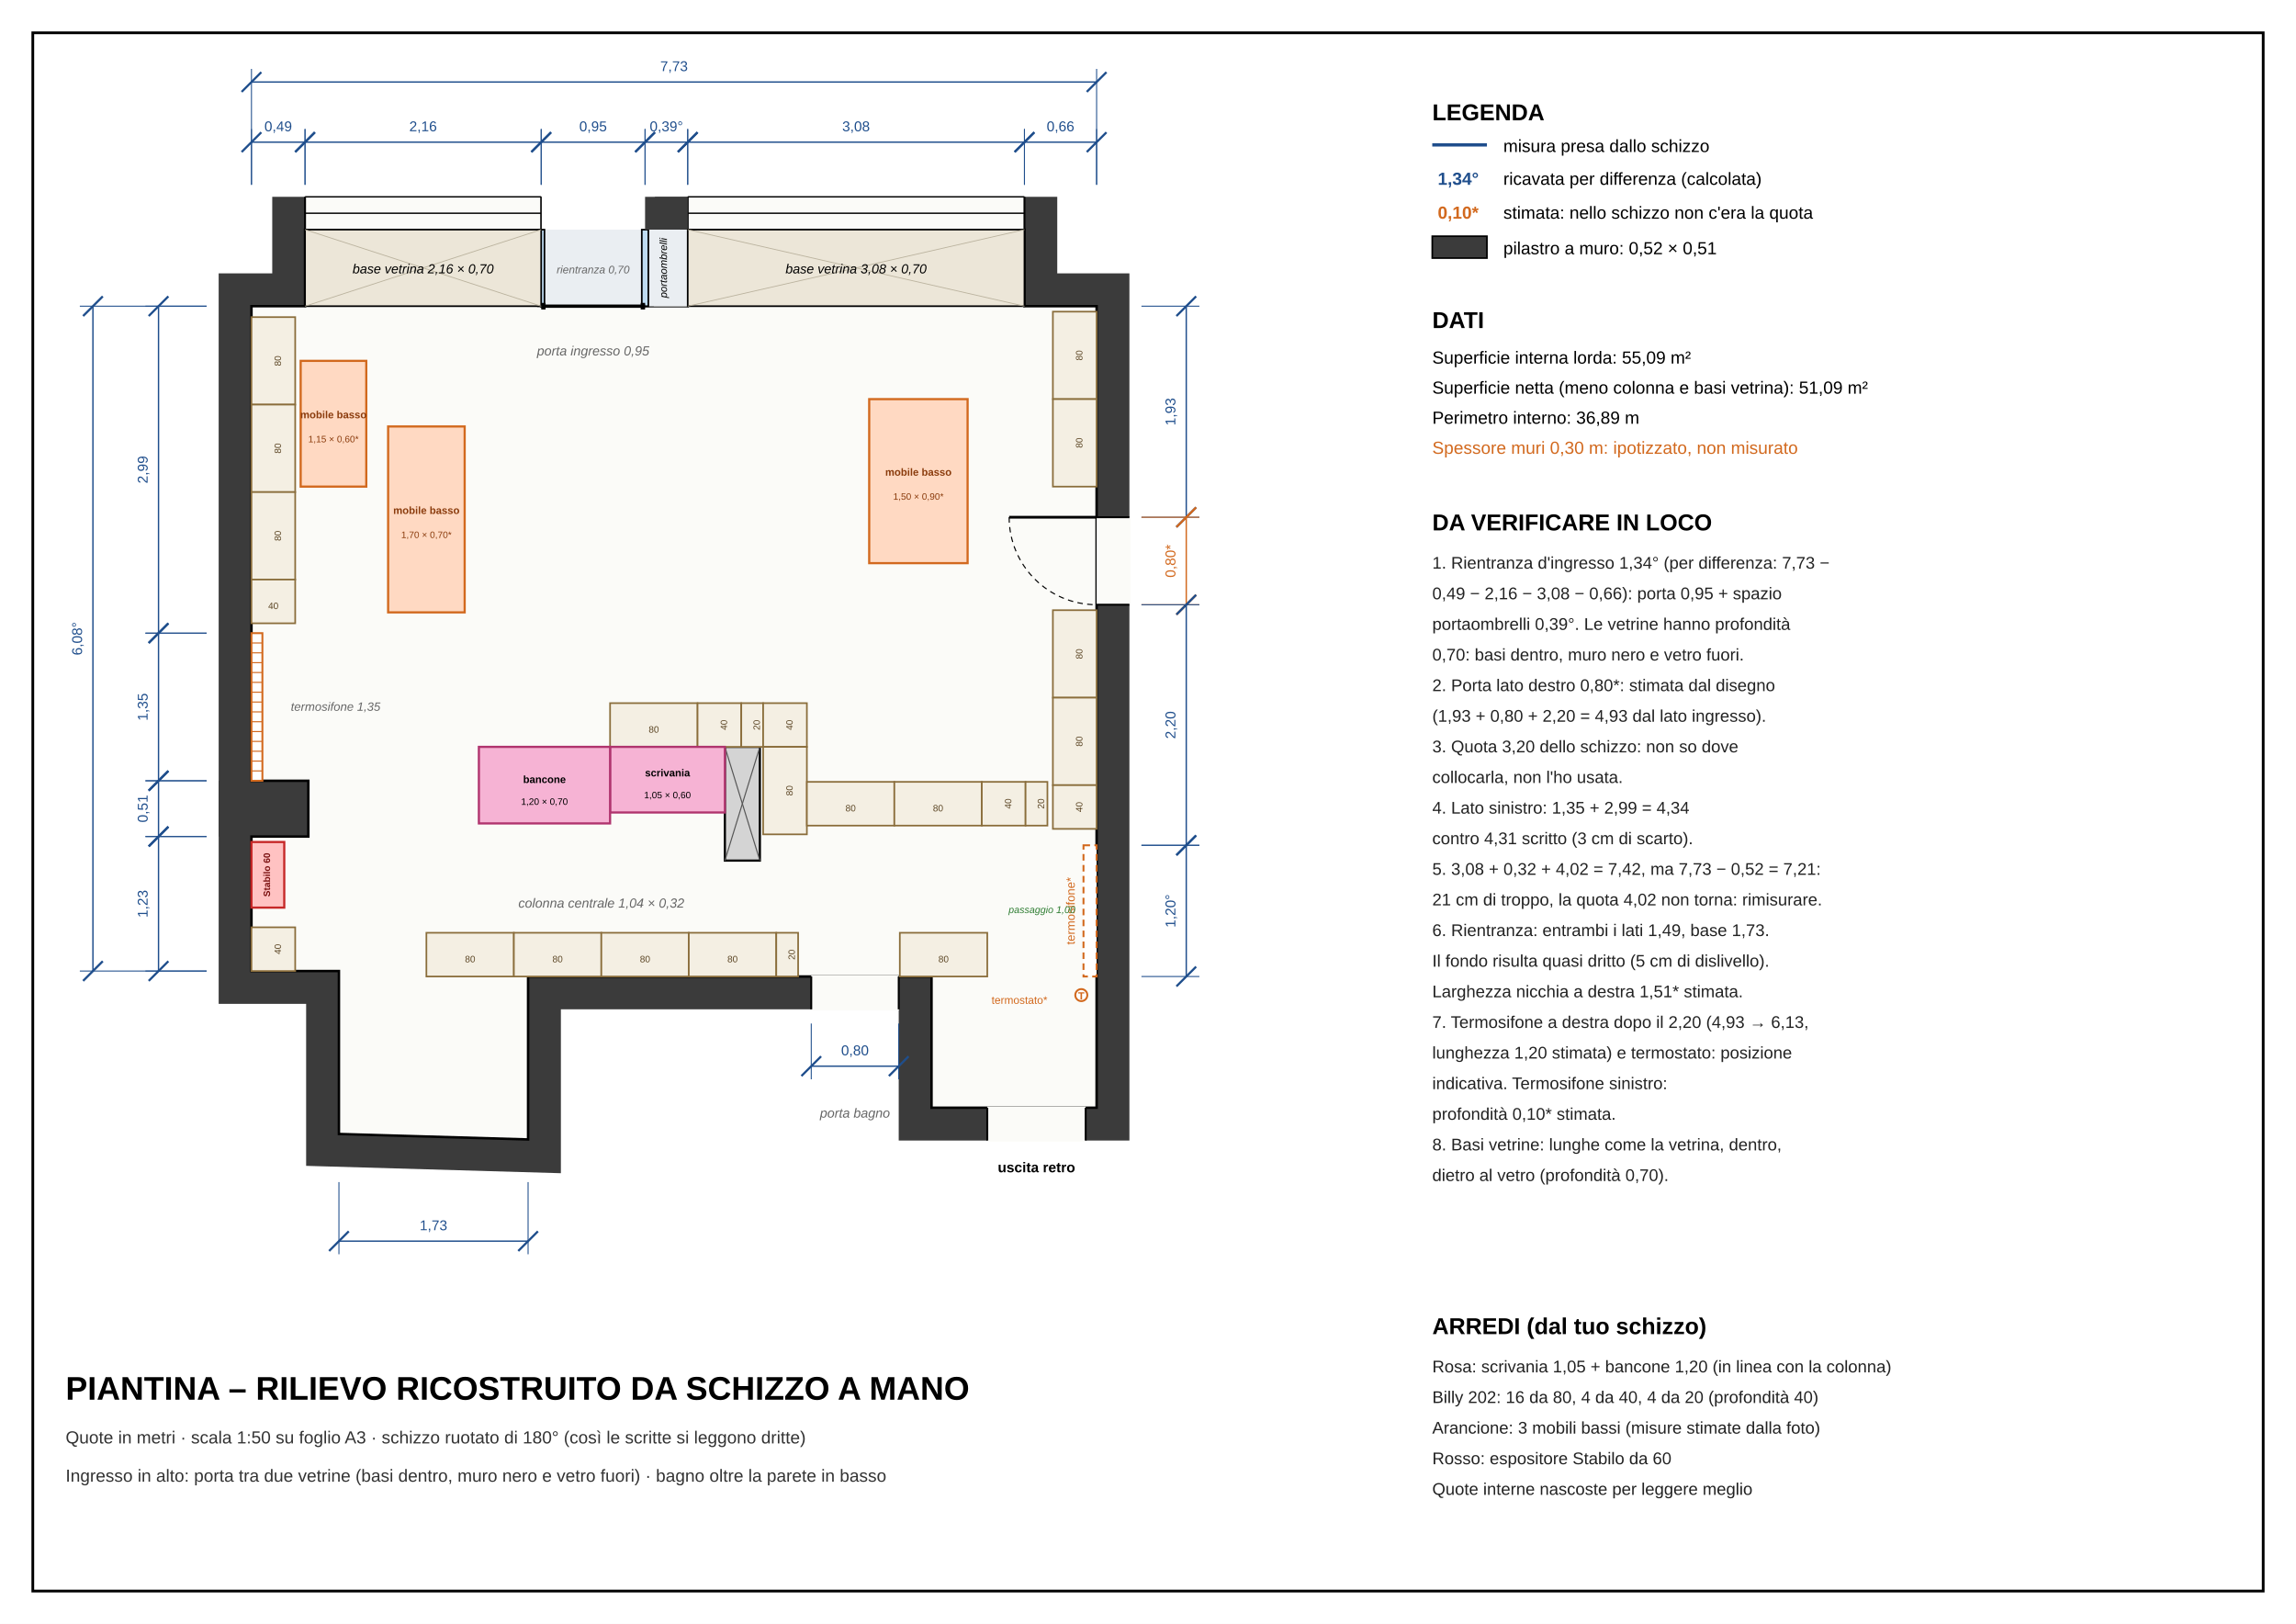
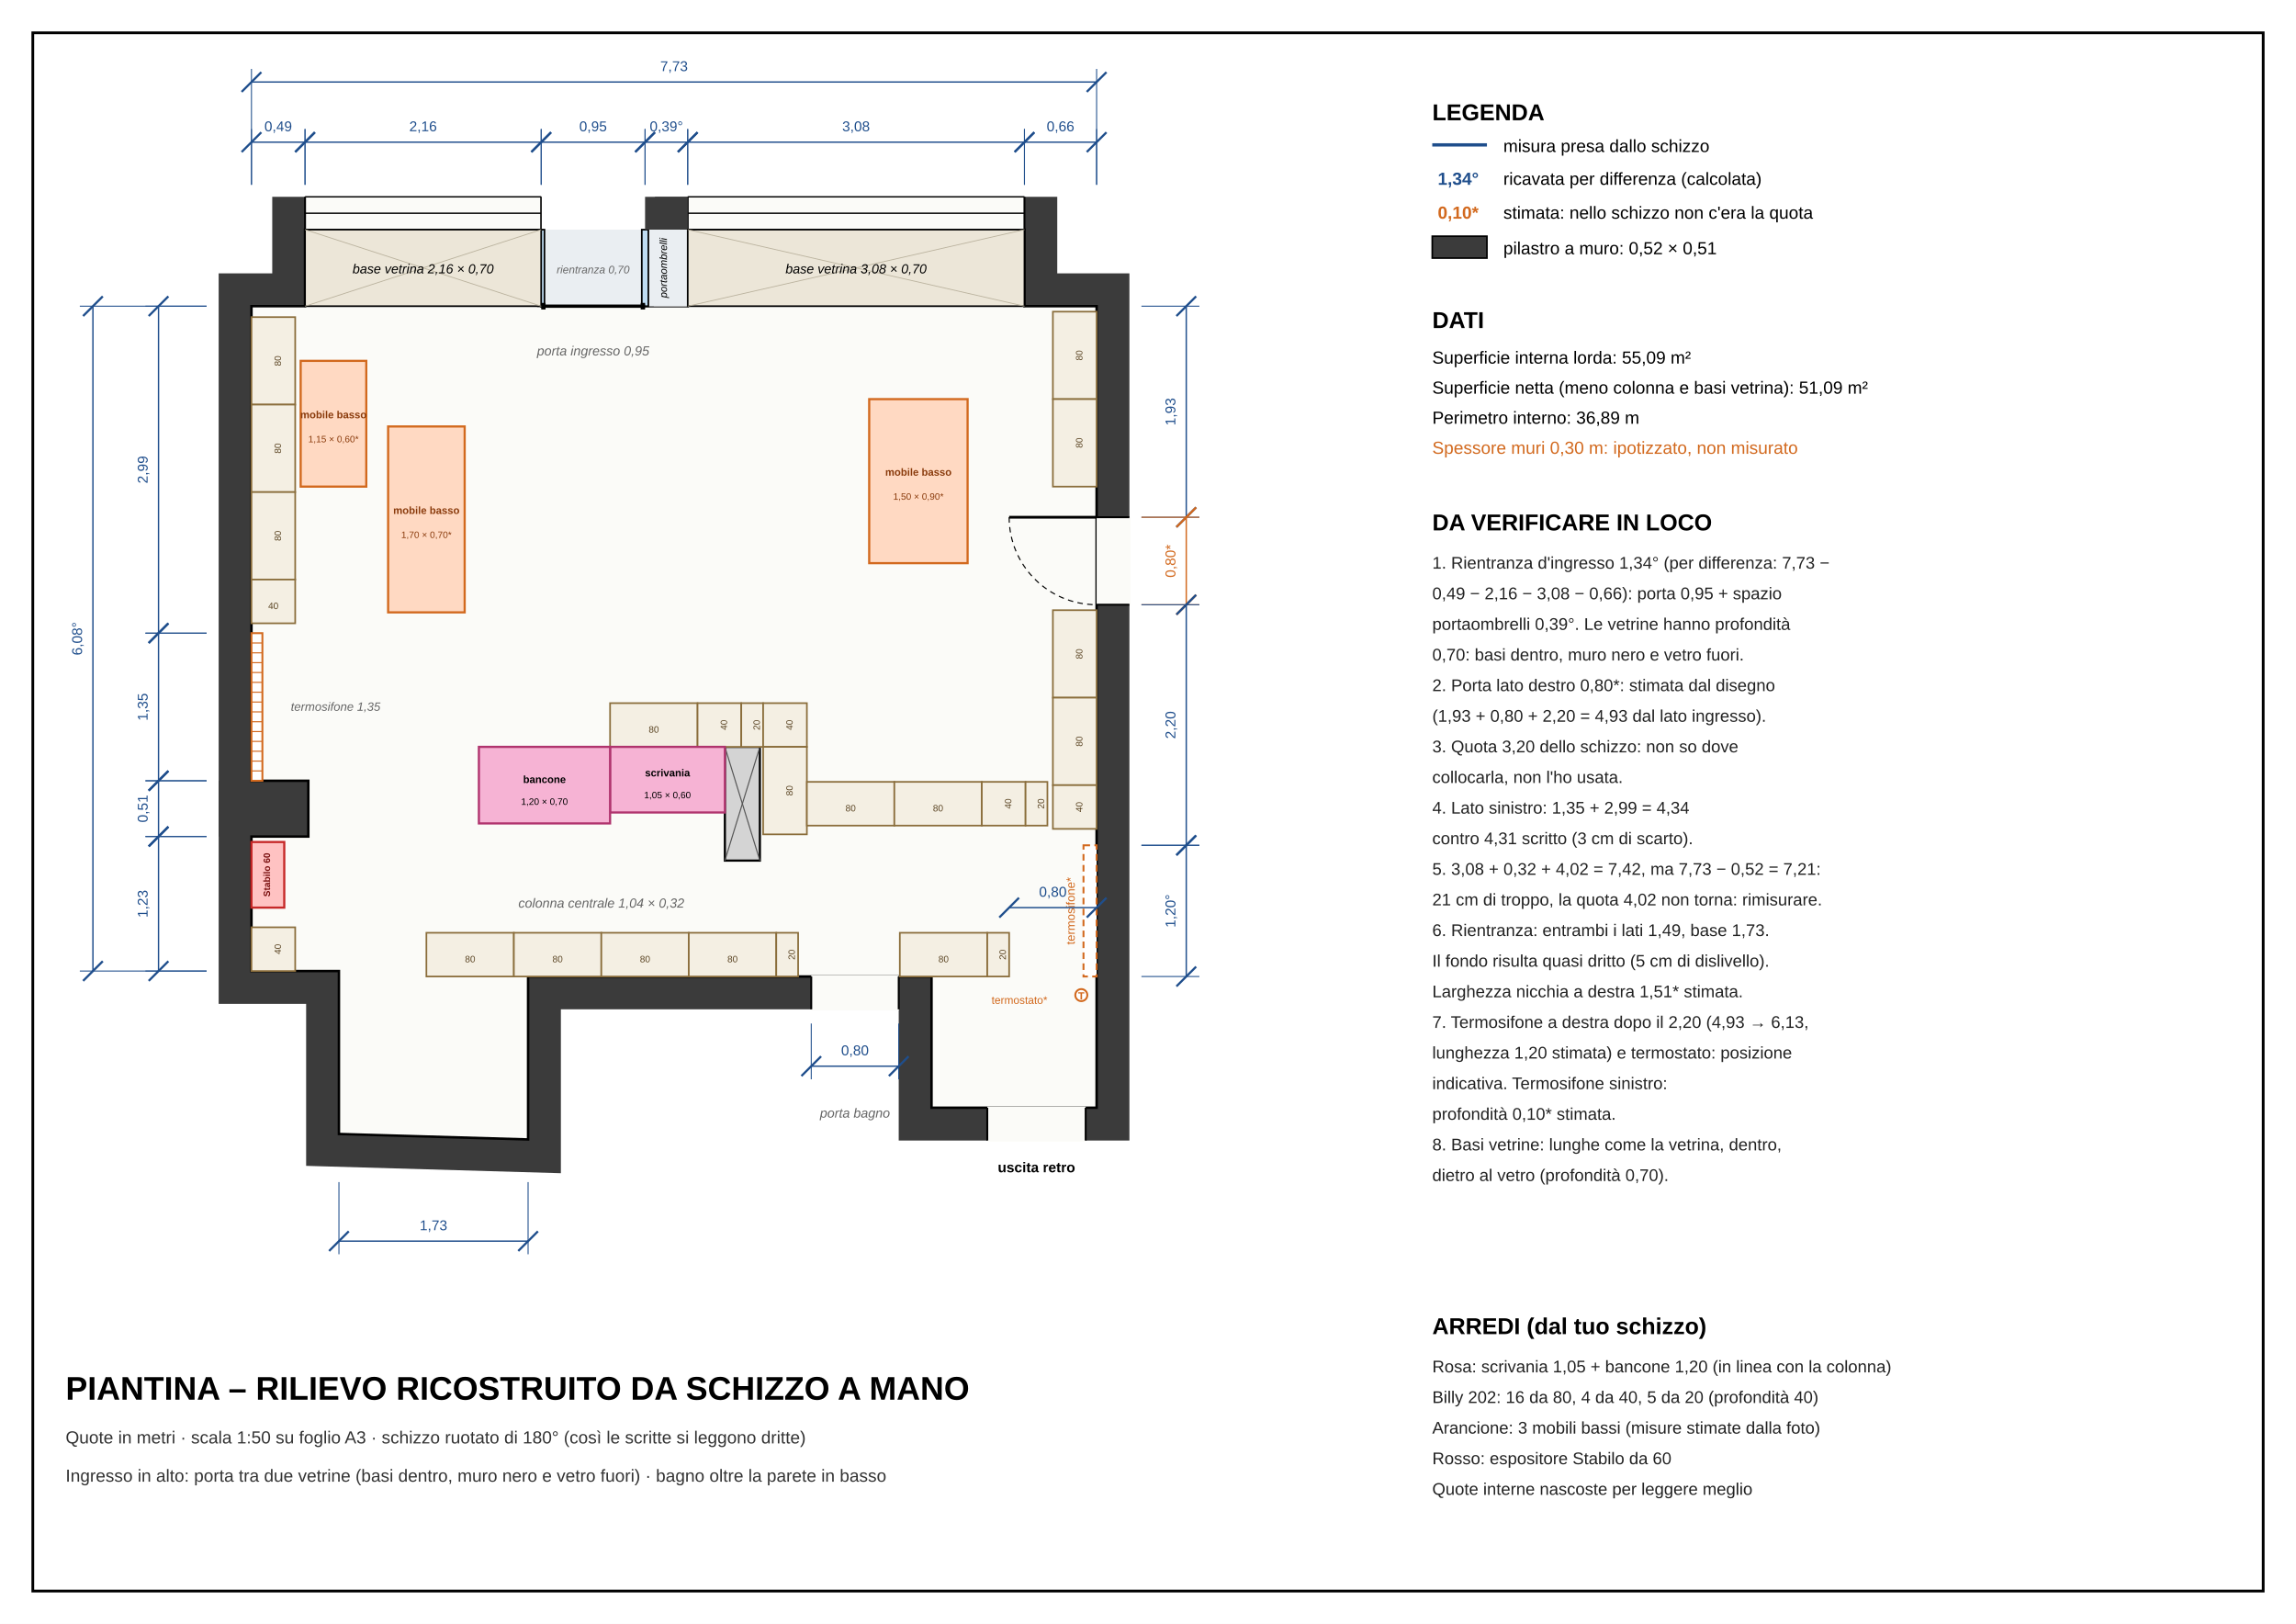
<svg xmlns="http://www.w3.org/2000/svg" width="420mm" height="297mm" viewBox="0 0 420 297" font-family="Arial, Helvetica, sans-serif">
  <defs>
    <pattern id="hatch" width="1.6" height="1.6" patternUnits="userSpaceOnUse" patternTransform="rotate(45)">
      <line x1="0" y1="0" x2="0" y2="1.6" stroke="#777" stroke-width="0.25" />
    </pattern>
  </defs>
  <rect width="420" height="297" fill="#ffffff" />
  <rect x="6" y="6" width="408" height="285" fill="none" stroke="#000" stroke-width="0.5" />
  <polygon points="46.00,56.00 55.80,56.00 55.80,42.00 99.00,42.00 99.00,56.00 125.80,56.00 125.80,42.00 187.40,42.00 187.40,56.00 200.60,56.00 200.60,202.60 170.40,202.60 170.40,178.60 96.60,178.60 96.60,208.40 62.00,207.40 62.00,177.60 46.00,177.60 46.00,153.00 56.40,153.00 56.40,142.80 46.00,142.80" fill="none" stroke="#3b3b3b" stroke-width="12.00" stroke-linejoin="miter" stroke-miterlimit="10" />
  <polygon points="46.00,56.00 55.80,56.00 55.80,42.00 99.00,42.00 99.00,56.00 125.80,56.00 125.80,42.00 187.40,42.00 187.40,56.00 200.60,56.00 200.60,202.60 170.40,202.60 170.40,178.60 96.60,178.60 96.60,208.40 62.00,207.40 62.00,177.60 46.00,177.60 46.00,153.00 56.40,153.00 56.40,142.80 46.00,142.80" fill="#fbfbf8" stroke="none" />
  <rect x="40.00" y="142.80" width="16.40" height="10.20" fill="#3b3b3b" stroke="none" stroke-width="0.25" />
  <polygon points="46.00,56.00 55.80,56.00 55.80,42.00 99.00,42.00 99.00,56.00 125.80,56.00 125.80,42.00 187.40,42.00 187.40,56.00 200.60,56.00 200.60,202.60 170.40,202.60 170.40,178.60 96.60,178.60 96.60,208.40 62.00,207.40 62.00,177.60 46.00,177.60 46.00,153.00 56.40,153.00 56.40,142.80 46.00,142.80" fill="none" stroke="#000" stroke-width="0.45" stroke-linejoin="miter" />
  <rect x="55.80" y="35.80" width="43.20" height="6.40" fill="#fbfbf8" stroke="none" stroke-width="0.25" />
  <line x1="55.80" y1="36.00" x2="55.80" y2="42.00" stroke="#000" stroke-width="0.35" />
  <line x1="99.00" y1="36.00" x2="99.00" y2="42.00" stroke="#000" stroke-width="0.35" />
  <line x1="55.80" y1="36.00" x2="99.00" y2="36.00" stroke="#000" stroke-width="0.25" />
  <line x1="55.80" y1="39.00" x2="99.00" y2="39.00" stroke="#000" stroke-width="0.25" />
  <line x1="55.80" y1="42.00" x2="99.00" y2="42.00" stroke="#000" stroke-width="0.25" />
  <rect x="125.80" y="35.80" width="61.60" height="6.40" fill="#fbfbf8" stroke="none" stroke-width="0.25" />
  <line x1="125.80" y1="36.00" x2="125.80" y2="42.00" stroke="#000" stroke-width="0.35" />
  <line x1="187.40" y1="36.00" x2="187.40" y2="42.00" stroke="#000" stroke-width="0.35" />
  <line x1="125.80" y1="36.00" x2="187.40" y2="36.00" stroke="#000" stroke-width="0.25" />
  <line x1="125.80" y1="39.00" x2="187.40" y2="39.00" stroke="#000" stroke-width="0.25" />
  <line x1="125.80" y1="42.00" x2="187.40" y2="42.00" stroke="#000" stroke-width="0.25" />
  <rect x="99.00" y="42.00" width="6.20" height="14.00" fill="#fbfbf8" stroke="none" stroke-width="0.25" />
  <rect x="99.10" y="35.80" width="6.30" height="6.30" fill="#ffffff" stroke="none" stroke-width="0.25" />
  <rect x="119.60" y="42.00" width="6.20" height="14.00" fill="#fbfbf8" stroke="none" stroke-width="0.25" />
  <rect x="99.00" y="49.80" width="26.80" height="6.20" fill="#fbfbf8" stroke="none" stroke-width="0.25" />
  <line x1="99.00" y1="50.00" x2="99.00" y2="56.00" stroke="#000" stroke-width="0.35" />
  <line x1="125.80" y1="50.00" x2="125.80" y2="56.00" stroke="#000" stroke-width="0.35" />
  <rect x="99.00" y="42.00" width="26.80" height="14.00" fill="#eaeef2" stroke="none" stroke-width="0.25" />
  <rect x="98.40" y="42.00" width="1.20" height="14.00" fill="#bfdcf2" stroke="#000" stroke-width="0.3" />
  <rect x="117.40" y="42.00" width="1.20" height="14.00" fill="#bfdcf2" stroke="#000" stroke-width="0.3" />
  <line x1="99.00" y1="56.00" x2="118.00" y2="56.00" stroke="#000" stroke-width="0.6" />
  <rect x="99.00" y="55.40" width="0.80" height="1.20" fill="#000" stroke="none" stroke-width="0.25" />
  <rect x="117.20" y="55.40" width="0.80" height="1.20" fill="#000" stroke="none" stroke-width="0.25" />
  <rect x="118.00" y="36.00" width="7.80" height="6.00" fill="#3b3b3b" stroke="none" stroke-width="0.25" />
  <rect x="200.60" y="94.60" width="6.20" height="16.00" fill="#fbfbf8" stroke="none" stroke-width="0.25" />
  <line x1="200.60" y1="94.60" x2="206.60" y2="94.60" stroke="#000" stroke-width="0.35" />
  <line x1="200.60" y1="110.60" x2="206.60" y2="110.60" stroke="#000" stroke-width="0.35" />
  <line x1="200.60" y1="94.60" x2="184.60" y2="94.60" stroke="#000" stroke-width="0.5" />
  <path d="M 184.60 94.60 A 16.00 16.00 0 0 0 200.60 110.60" fill="none" stroke="#000" stroke-width="0.2" stroke-dasharray="1 0.8" />
  <rect x="148.40" y="178.40" width="16.00" height="6.40" fill="#fbfbf8" stroke="none" stroke-width="0.25" />
  <line x1="148.40" y1="178.60" x2="148.40" y2="184.60" stroke="#000" stroke-width="0.35" />
  <line x1="164.40" y1="178.60" x2="164.40" y2="184.60" stroke="#000" stroke-width="0.35" />
  <rect x="180.60" y="202.40" width="18.00" height="6.40" fill="#fbfbf8" stroke="none" stroke-width="0.25" />
  <line x1="180.60" y1="202.60" x2="180.60" y2="208.60" stroke="#000" stroke-width="0.35" />
  <line x1="198.60" y1="202.60" x2="198.60" y2="208.60" stroke="#000" stroke-width="0.35" />
  <rect x="180.60" y="202.40" width="18.00" height="6.40" fill="none" stroke="none" stroke-width="0.25" />
  <rect x="55.80" y="42.00" width="43.20" height="14.00" fill="#ece6d8" stroke="#000" stroke-width="0.3" />
  <line x1="55.80" y1="42.00" x2="99.00" y2="56.00" stroke="#bbb39f" stroke-width="0.15" />
  <line x1="55.80" y1="56.00" x2="99.00" y2="42.00" stroke="#bbb39f" stroke-width="0.15" />
  <rect x="125.80" y="42.00" width="61.60" height="14.00" fill="#ece6d8" stroke="#000" stroke-width="0.3" />
  <line x1="125.80" y1="42.00" x2="187.40" y2="56.00" stroke="#bbb39f" stroke-width="0.15" />
  <line x1="125.80" y1="56.00" x2="187.40" y2="42.00" stroke="#bbb39f" stroke-width="0.15" />
  <rect x="132.60" y="136.60" width="6.40" height="20.80" fill="#d4d4d4" stroke="#000" stroke-width="0.4" />
  <line x1="132.60" y1="136.60" x2="139.00" y2="157.40" stroke="#555" stroke-width="0.2" />
  <line x1="139.00" y1="136.60" x2="132.60" y2="157.40" stroke="#555" stroke-width="0.2" />
  <rect x="46.00" y="115.80" width="2.00" height="27.00" fill="#fff" stroke="#d2691e" stroke-width="0.35" />
  <line x1="46.00" y1="117.60" x2="48.00" y2="117.60" stroke="#d2691e" stroke-width="0.2" />
  <line x1="46.00" y1="119.40" x2="48.00" y2="119.40" stroke="#d2691e" stroke-width="0.2" />
  <line x1="46.00" y1="121.20" x2="48.00" y2="121.20" stroke="#d2691e" stroke-width="0.2" />
  <line x1="46.00" y1="123.00" x2="48.00" y2="123.00" stroke="#d2691e" stroke-width="0.2" />
  <line x1="46.00" y1="124.80" x2="48.00" y2="124.80" stroke="#d2691e" stroke-width="0.2" />
  <line x1="46.00" y1="126.60" x2="48.00" y2="126.60" stroke="#d2691e" stroke-width="0.2" />
  <line x1="46.00" y1="128.40" x2="48.00" y2="128.40" stroke="#d2691e" stroke-width="0.2" />
  <line x1="46.00" y1="130.20" x2="48.00" y2="130.20" stroke="#d2691e" stroke-width="0.2" />
  <line x1="46.00" y1="132.00" x2="48.00" y2="132.00" stroke="#d2691e" stroke-width="0.2" />
  <line x1="46.00" y1="133.80" x2="48.00" y2="133.80" stroke="#d2691e" stroke-width="0.2" />
  <line x1="46.00" y1="135.60" x2="48.00" y2="135.60" stroke="#d2691e" stroke-width="0.2" />
  <line x1="46.00" y1="137.40" x2="48.00" y2="137.40" stroke="#d2691e" stroke-width="0.2" />
  <line x1="46.00" y1="139.20" x2="48.00" y2="139.20" stroke="#d2691e" stroke-width="0.2" />
  <line x1="46.00" y1="141.00" x2="48.00" y2="141.00" stroke="#d2691e" stroke-width="0.2" />
  <rect x="198.20" y="154.60" width="2.40" height="24.00" fill="#fff" stroke="#d2691e" stroke-width="0.35" stroke-dasharray="1.2 0.8" />
  <text x="196.60" y="166.60" font-size="2.2" fill="#d2691e" text-anchor="middle" font-weight="normal" font-style="normal" transform="rotate(-90 196.60 166.60)">termosifone*</text>
  <circle cx="197.80" cy="182.00" r="1.1" fill="#fff" stroke="#d2691e" stroke-width="0.35" />
  <text x="197.80" y="182.80" font-size="1.9" fill="#d2691e" text-anchor="middle" font-weight="bold">T</text>
  <text x="191.60" y="183.60" font-size="2.0" fill="#d2691e" text-anchor="end" font-weight="normal" font-style="normal">termostato*</text>
  <text x="77.40" y="50.00" font-size="2.4" fill="#000" text-anchor="middle" font-weight="normal" font-style="italic">base vetrina 2,16 × 0,70</text>
  <text x="156.60" y="50.00" font-size="2.4" fill="#000" text-anchor="middle" font-weight="normal" font-style="italic">base vetrina 3,08 × 0,70</text>
  <text x="108.50" y="65.00" font-size="2.4" fill="#666666" text-anchor="middle" font-weight="normal" font-style="italic">porta ingresso 0,95</text>
  <text x="108.50" y="50.00" font-size="2.0" fill="#666666" text-anchor="middle" font-weight="normal" font-style="italic">rientranza 0,70</text>
  <text x="122.00" y="49.00" font-size="1.9" fill="#000" text-anchor="middle" font-weight="normal" font-style="italic" transform="rotate(-90 122.00 49.00)">portaombrelli</text>
  <text x="110.00" y="166.00" font-size="2.4" fill="#666666" text-anchor="middle" font-weight="normal" font-style="italic">colonna centrale 1,04 × 0,32</text>
  <text x="53.20" y="130.00" font-size="2.2" fill="#666666" text-anchor="start" font-weight="normal" font-style="italic">termosifone 1,35</text>
  <text x="156.40" y="204.40" font-size="2.4" fill="#666666" text-anchor="middle" font-weight="normal" font-style="italic">porta bagno</text>
  <text x="189.60" y="214.40" font-size="2.6" fill="#000" text-anchor="middle" font-weight="bold" font-style="normal">uscita retro</text>
  <rect x="46.00" y="58.00" width="8.00" height="16.00" fill="#f4efe3" stroke="#8a6d3b" stroke-width="0.3" />
  <text x="51.40" y="66.00" font-size="1.7" fill="#5b4524" text-anchor="middle" font-weight="normal" font-style="normal" transform="rotate(-90 51.40 66.00)">80</text>
  <rect x="46.00" y="74.00" width="8.00" height="16.00" fill="#f4efe3" stroke="#8a6d3b" stroke-width="0.3" />
  <text x="51.40" y="82.00" font-size="1.7" fill="#5b4524" text-anchor="middle" font-weight="normal" font-style="normal" transform="rotate(-90 51.40 82.00)">80</text>
  <rect x="46.00" y="90.00" width="8.00" height="16.00" fill="#f4efe3" stroke="#8a6d3b" stroke-width="0.3" />
  <text x="51.40" y="98.00" font-size="1.7" fill="#5b4524" text-anchor="middle" font-weight="normal" font-style="normal" transform="rotate(-90 51.40 98.00)">80</text>
  <rect x="46.00" y="106.00" width="8.00" height="8.00" fill="#f4efe3" stroke="#8a6d3b" stroke-width="0.3" />
  <text x="50.00" y="111.40" font-size="1.7" fill="#5b4524" text-anchor="middle" font-weight="normal" font-style="normal">40</text>
  <rect x="46.00" y="169.60" width="8.00" height="8.00" fill="#f4efe3" stroke="#8a6d3b" stroke-width="0.3" />
  <text x="51.40" y="173.60" font-size="1.7" fill="#5b4524" text-anchor="middle" font-weight="normal" font-style="normal" transform="rotate(-90 51.40 173.60)">40</text>
  <rect x="78.00" y="170.60" width="16.00" height="8.00" fill="#f4efe3" stroke="#8a6d3b" stroke-width="0.3" />
  <text x="86.00" y="176.00" font-size="1.7" fill="#5b4524" text-anchor="middle" font-weight="normal" font-style="normal">80</text>
  <rect x="94.00" y="170.60" width="16.00" height="8.00" fill="#f4efe3" stroke="#8a6d3b" stroke-width="0.3" />
  <text x="102.00" y="176.00" font-size="1.7" fill="#5b4524" text-anchor="middle" font-weight="normal" font-style="normal">80</text>
  <rect x="110.00" y="170.60" width="16.00" height="8.00" fill="#f4efe3" stroke="#8a6d3b" stroke-width="0.3" />
  <text x="118.00" y="176.00" font-size="1.7" fill="#5b4524" text-anchor="middle" font-weight="normal" font-style="normal">80</text>
  <rect x="126.00" y="170.60" width="16.00" height="8.00" fill="#f4efe3" stroke="#8a6d3b" stroke-width="0.3" />
  <text x="134.00" y="176.00" font-size="1.7" fill="#5b4524" text-anchor="middle" font-weight="normal" font-style="normal">80</text>
  <rect x="142.00" y="170.60" width="4.00" height="8.00" fill="#f4efe3" stroke="#8a6d3b" stroke-width="0.3" />
  <text x="145.40" y="174.60" font-size="1.7" fill="#5b4524" text-anchor="middle" font-weight="normal" font-style="normal" transform="rotate(-90 145.40 174.60)">20</text>
  <rect x="164.60" y="170.60" width="16.00" height="8.00" fill="#f4efe3" stroke="#8a6d3b" stroke-width="0.3" />
  <text x="172.60" y="176.00" font-size="1.7" fill="#5b4524" text-anchor="middle" font-weight="normal" font-style="normal">80</text>
-   <text x="190.60" y="167.00" font-size="1.8" fill="#2e7d32" text-anchor="middle" font-weight="normal" font-style="italic">passaggio 1,00</text>
+   <rect x="180.60" y="170.60" width="4.00" height="8.00" fill="#f4efe3" stroke="#8a6d3b" stroke-width="0.3" />
+   <text x="184.00" y="174.60" font-size="1.7" fill="#5b4524" text-anchor="middle" font-weight="normal" font-style="normal" transform="rotate(-90 184.00 174.60)">20</text>
+   <line x1="184.60" y1="166.00" x2="200.60" y2="166.00" stroke="#1f4e8c" stroke-width="0.25" />
+   <line x1="182.80" y1="167.80" x2="186.40" y2="164.20" stroke="#1f4e8c" stroke-width="0.4" />
+   <line x1="198.80" y1="167.80" x2="202.40" y2="164.20" stroke="#1f4e8c" stroke-width="0.4" />
+   <text x="192.60" y="164.00" font-size="2.6" fill="#1f4e8c" text-anchor="middle" font-weight="normal" font-style="normal">0,80</text>
  <rect x="192.60" y="57.00" width="8.00" height="16.00" fill="#f4efe3" stroke="#8a6d3b" stroke-width="0.3" />
  <text x="198.00" y="65.00" font-size="1.7" fill="#5b4524" text-anchor="middle" font-weight="normal" font-style="normal" transform="rotate(-90 198.00 65.00)">80</text>
  <rect x="192.60" y="73.00" width="8.00" height="16.00" fill="#f4efe3" stroke="#8a6d3b" stroke-width="0.3" />
  <text x="198.00" y="81.00" font-size="1.7" fill="#5b4524" text-anchor="middle" font-weight="normal" font-style="normal" transform="rotate(-90 198.00 81.00)">80</text>
  <rect x="192.60" y="111.60" width="8.00" height="16.00" fill="#f4efe3" stroke="#8a6d3b" stroke-width="0.3" />
  <text x="198.00" y="119.60" font-size="1.7" fill="#5b4524" text-anchor="middle" font-weight="normal" font-style="normal" transform="rotate(-90 198.00 119.60)">80</text>
  <rect x="192.60" y="127.60" width="8.00" height="16.00" fill="#f4efe3" stroke="#8a6d3b" stroke-width="0.3" />
  <text x="198.00" y="135.60" font-size="1.7" fill="#5b4524" text-anchor="middle" font-weight="normal" font-style="normal" transform="rotate(-90 198.00 135.60)">80</text>
  <rect x="192.60" y="143.60" width="8.00" height="8.00" fill="#f4efe3" stroke="#8a6d3b" stroke-width="0.3" />
  <text x="198.00" y="147.60" font-size="1.7" fill="#5b4524" text-anchor="middle" font-weight="normal" font-style="normal" transform="rotate(-90 198.00 147.60)">40</text>
  <rect x="111.60" y="128.60" width="16.00" height="8.00" fill="#f4efe3" stroke="#8a6d3b" stroke-width="0.3" />
  <text x="119.60" y="134.00" font-size="1.7" fill="#5b4524" text-anchor="middle" font-weight="normal" font-style="normal">80</text>
  <rect x="127.60" y="128.60" width="8.00" height="8.00" fill="#f4efe3" stroke="#8a6d3b" stroke-width="0.3" />
  <text x="133.00" y="132.60" font-size="1.7" fill="#5b4524" text-anchor="middle" font-weight="normal" font-style="normal" transform="rotate(-90 133.00 132.60)">40</text>
  <rect x="135.60" y="128.60" width="4.00" height="8.00" fill="#f4efe3" stroke="#8a6d3b" stroke-width="0.3" />
  <text x="139.00" y="132.60" font-size="1.7" fill="#5b4524" text-anchor="middle" font-weight="normal" font-style="normal" transform="rotate(-90 139.00 132.60)">20</text>
  <rect x="139.60" y="128.60" width="8.00" height="8.00" fill="#f4efe3" stroke="#8a6d3b" stroke-width="0.3" />
  <text x="145.00" y="132.60" font-size="1.7" fill="#5b4524" text-anchor="middle" font-weight="normal" font-style="normal" transform="rotate(-90 145.00 132.60)">40</text>
  <rect x="139.60" y="136.60" width="8.00" height="16.00" fill="#f4efe3" stroke="#8a6d3b" stroke-width="0.3" />
  <text x="145.00" y="144.60" font-size="1.7" fill="#5b4524" text-anchor="middle" font-weight="normal" font-style="normal" transform="rotate(-90 145.00 144.60)">80</text>
  <rect x="147.60" y="143.00" width="16.00" height="8.00" fill="#f4efe3" stroke="#8a6d3b" stroke-width="0.3" />
  <text x="155.60" y="148.40" font-size="1.7" fill="#5b4524" text-anchor="middle" font-weight="normal" font-style="normal">80</text>
  <rect x="163.60" y="143.00" width="16.00" height="8.00" fill="#f4efe3" stroke="#8a6d3b" stroke-width="0.3" />
  <text x="171.60" y="148.40" font-size="1.7" fill="#5b4524" text-anchor="middle" font-weight="normal" font-style="normal">80</text>
  <rect x="179.60" y="143.00" width="8.00" height="8.00" fill="#f4efe3" stroke="#8a6d3b" stroke-width="0.3" />
  <text x="185.00" y="147.00" font-size="1.7" fill="#5b4524" text-anchor="middle" font-weight="normal" font-style="normal" transform="rotate(-90 185.00 147.00)">40</text>
  <rect x="187.60" y="143.00" width="4.00" height="8.00" fill="#f4efe3" stroke="#8a6d3b" stroke-width="0.3" />
  <text x="191.00" y="147.00" font-size="1.7" fill="#5b4524" text-anchor="middle" font-weight="normal" font-style="normal" transform="rotate(-90 191.00 147.00)">20</text>
  <rect x="111.60" y="136.60" width="21.00" height="12.00" fill="#f6b3d4" stroke="#b0346e" stroke-width="0.4" />
  <text x="122.10" y="142.00" font-size="1.9" fill="#000" text-anchor="middle" font-weight="bold" font-style="normal">scrivania</text>
  <text x="122.10" y="146.00" font-size="1.7" fill="#000" text-anchor="middle" font-weight="normal" font-style="normal">1,05 × 0,60</text>
  <rect x="87.60" y="136.60" width="24.00" height="14.00" fill="#f6b3d4" stroke="#b0346e" stroke-width="0.4" />
  <text x="99.60" y="143.20" font-size="1.9" fill="#000" text-anchor="middle" font-weight="bold" font-style="normal">bancone</text>
  <text x="99.60" y="147.20" font-size="1.7" fill="#000" text-anchor="middle" font-weight="normal" font-style="normal">1,20 × 0,70</text>
  <rect x="55.00" y="66.00" width="12.00" height="23.00" fill="#ffd9c2" stroke="#d2691e" stroke-width="0.4" />
  <text x="61.00" y="76.50" font-size="1.9" fill="#8a3b0c" text-anchor="middle" font-weight="bold" font-style="normal">mobile basso</text>
  <text x="61.00" y="80.90" font-size="1.7" fill="#8a3b0c" text-anchor="middle" font-weight="normal" font-style="normal">1,15 × 0,60*</text>
  <rect x="71.00" y="78.00" width="14.00" height="34.00" fill="#ffd9c2" stroke="#d2691e" stroke-width="0.4" />
  <text x="78.00" y="94.00" font-size="1.9" fill="#8a3b0c" text-anchor="middle" font-weight="bold" font-style="normal">mobile basso</text>
  <text x="78.00" y="98.40" font-size="1.7" fill="#8a3b0c" text-anchor="middle" font-weight="normal" font-style="normal">1,70 × 0,70*</text>
  <rect x="159.00" y="73.00" width="18.00" height="30.00" fill="#ffd9c2" stroke="#d2691e" stroke-width="0.4" />
  <text x="168.00" y="87.00" font-size="1.9" fill="#8a3b0c" text-anchor="middle" font-weight="bold" font-style="normal">mobile basso</text>
  <text x="168.00" y="91.40" font-size="1.7" fill="#8a3b0c" text-anchor="middle" font-weight="normal" font-style="normal">1,50 × 0,90*</text>
  <rect x="46.00" y="154.00" width="6.00" height="12.00" fill="#ffc2c2" stroke="#c62828" stroke-width="0.4" />
  <text x="49.40" y="160.00" font-size="1.7" fill="#7a1010" text-anchor="middle" font-weight="bold" font-style="normal" transform="rotate(-90 49.40 160.00)">Stabilo 60</text>
  <line x1="46.00" y1="33.80" x2="46.00" y2="23.60" stroke="#1f4e8c" stroke-width="0.18" />
  <line x1="55.80" y1="33.80" x2="55.80" y2="23.60" stroke="#1f4e8c" stroke-width="0.18" />
  <line x1="46.00" y1="26.00" x2="55.80" y2="26.00" stroke="#1f4e8c" stroke-width="0.25" />
  <line x1="44.20" y1="27.80" x2="47.80" y2="24.20" stroke="#1f4e8c" stroke-width="0.4" />
  <line x1="54.00" y1="27.80" x2="57.60" y2="24.20" stroke="#1f4e8c" stroke-width="0.4" />
  <text x="50.90" y="24.00" font-size="2.6" fill="#1f4e8c" text-anchor="middle" font-weight="normal" font-style="normal">0,49</text>
  <line x1="55.80" y1="33.80" x2="55.80" y2="23.60" stroke="#1f4e8c" stroke-width="0.18" />
  <line x1="99.00" y1="33.80" x2="99.00" y2="23.60" stroke="#1f4e8c" stroke-width="0.18" />
  <line x1="55.80" y1="26.00" x2="99.00" y2="26.00" stroke="#1f4e8c" stroke-width="0.25" />
  <line x1="54.00" y1="27.80" x2="57.60" y2="24.20" stroke="#1f4e8c" stroke-width="0.4" />
  <line x1="97.20" y1="27.80" x2="100.80" y2="24.20" stroke="#1f4e8c" stroke-width="0.4" />
  <text x="77.40" y="24.00" font-size="2.6" fill="#1f4e8c" text-anchor="middle" font-weight="normal" font-style="normal">2,16</text>
  <line x1="99.00" y1="33.80" x2="99.00" y2="23.60" stroke="#1f4e8c" stroke-width="0.18" />
  <line x1="118.00" y1="33.80" x2="118.00" y2="23.60" stroke="#1f4e8c" stroke-width="0.18" />
  <line x1="99.00" y1="26.00" x2="118.00" y2="26.00" stroke="#1f4e8c" stroke-width="0.25" />
  <line x1="97.20" y1="27.80" x2="100.80" y2="24.20" stroke="#1f4e8c" stroke-width="0.4" />
  <line x1="116.20" y1="27.80" x2="119.80" y2="24.20" stroke="#1f4e8c" stroke-width="0.4" />
  <text x="108.50" y="24.00" font-size="2.6" fill="#1f4e8c" text-anchor="middle" font-weight="normal" font-style="normal">0,95</text>
  <line x1="118.00" y1="33.80" x2="118.00" y2="23.60" stroke="#1f4e8c" stroke-width="0.18" />
  <line x1="125.80" y1="33.80" x2="125.80" y2="23.60" stroke="#1f4e8c" stroke-width="0.18" />
  <line x1="118.00" y1="26.00" x2="125.80" y2="26.00" stroke="#1f4e8c" stroke-width="0.25" />
  <line x1="116.20" y1="27.80" x2="119.80" y2="24.20" stroke="#1f4e8c" stroke-width="0.4" />
  <line x1="124.00" y1="27.80" x2="127.60" y2="24.20" stroke="#1f4e8c" stroke-width="0.4" />
  <text x="121.90" y="24.00" font-size="2.6" fill="#1f4e8c" text-anchor="middle" font-weight="normal" font-style="normal">0,39°</text>
  <line x1="125.80" y1="33.80" x2="125.80" y2="23.60" stroke="#1f4e8c" stroke-width="0.18" />
  <line x1="187.40" y1="33.80" x2="187.40" y2="23.60" stroke="#1f4e8c" stroke-width="0.18" />
  <line x1="125.80" y1="26.00" x2="187.40" y2="26.00" stroke="#1f4e8c" stroke-width="0.25" />
  <line x1="124.00" y1="27.80" x2="127.60" y2="24.20" stroke="#1f4e8c" stroke-width="0.4" />
  <line x1="185.60" y1="27.80" x2="189.20" y2="24.20" stroke="#1f4e8c" stroke-width="0.4" />
  <text x="156.60" y="24.00" font-size="2.6" fill="#1f4e8c" text-anchor="middle" font-weight="normal" font-style="normal">3,08</text>
  <line x1="187.40" y1="33.80" x2="187.40" y2="23.60" stroke="#1f4e8c" stroke-width="0.18" />
  <line x1="200.60" y1="33.80" x2="200.60" y2="23.60" stroke="#1f4e8c" stroke-width="0.18" />
  <line x1="187.40" y1="26.00" x2="200.60" y2="26.00" stroke="#1f4e8c" stroke-width="0.25" />
  <line x1="185.60" y1="27.80" x2="189.20" y2="24.20" stroke="#1f4e8c" stroke-width="0.4" />
  <line x1="198.80" y1="27.80" x2="202.40" y2="24.20" stroke="#1f4e8c" stroke-width="0.4" />
  <text x="194.00" y="24.00" font-size="2.6" fill="#1f4e8c" text-anchor="middle" font-weight="normal" font-style="normal">0,66</text>
  <line x1="46.00" y1="33.80" x2="46.00" y2="12.60" stroke="#1f4e8c" stroke-width="0.18" />
  <line x1="200.60" y1="33.80" x2="200.60" y2="12.60" stroke="#1f4e8c" stroke-width="0.18" />
  <line x1="46.00" y1="15.00" x2="200.60" y2="15.00" stroke="#1f4e8c" stroke-width="0.25" />
  <line x1="44.20" y1="16.80" x2="47.80" y2="13.20" stroke="#1f4e8c" stroke-width="0.4" />
  <line x1="198.80" y1="16.80" x2="202.40" y2="13.20" stroke="#1f4e8c" stroke-width="0.4" />
  <text x="123.30" y="13.00" font-size="2.6" fill="#1f4e8c" text-anchor="middle" font-weight="normal" font-style="normal">7,73</text>
  <line x1="208.80" y1="56.00" x2="219.40" y2="56.00" stroke="#1f4e8c" stroke-width="0.18" />
  <line x1="208.80" y1="94.60" x2="219.40" y2="94.60" stroke="#1f4e8c" stroke-width="0.18" />
  <line x1="217.00" y1="56.00" x2="217.00" y2="94.60" stroke="#1f4e8c" stroke-width="0.25" />
  <line x1="215.20" y1="57.80" x2="218.80" y2="54.20" stroke="#1f4e8c" stroke-width="0.4" />
  <line x1="215.20" y1="96.40" x2="218.80" y2="92.80" stroke="#1f4e8c" stroke-width="0.4" />
  <text x="215.00" y="75.30" font-size="2.6" fill="#1f4e8c" text-anchor="middle" font-weight="normal" font-style="normal" transform="rotate(-90 215.00 75.30)">1,93</text>
  <line x1="208.80" y1="94.60" x2="219.40" y2="94.60" stroke="#d2691e" stroke-width="0.18" />
  <line x1="208.80" y1="110.60" x2="219.40" y2="110.60" stroke="#d2691e" stroke-width="0.18" />
  <line x1="217.00" y1="94.60" x2="217.00" y2="110.60" stroke="#d2691e" stroke-width="0.25" />
  <line x1="215.20" y1="96.40" x2="218.80" y2="92.80" stroke="#d2691e" stroke-width="0.4" />
  <line x1="215.20" y1="112.40" x2="218.80" y2="108.80" stroke="#d2691e" stroke-width="0.4" />
  <text x="215.00" y="102.60" font-size="2.6" fill="#d2691e" text-anchor="middle" font-weight="normal" font-style="normal" transform="rotate(-90 215.00 102.60)">0,80*</text>
  <line x1="208.80" y1="110.60" x2="219.40" y2="110.60" stroke="#1f4e8c" stroke-width="0.18" />
  <line x1="208.80" y1="154.60" x2="219.40" y2="154.60" stroke="#1f4e8c" stroke-width="0.18" />
  <line x1="217.00" y1="110.60" x2="217.00" y2="154.60" stroke="#1f4e8c" stroke-width="0.25" />
  <line x1="215.20" y1="112.40" x2="218.80" y2="108.80" stroke="#1f4e8c" stroke-width="0.4" />
  <line x1="215.20" y1="156.40" x2="218.80" y2="152.80" stroke="#1f4e8c" stroke-width="0.4" />
  <text x="215.00" y="132.60" font-size="2.6" fill="#1f4e8c" text-anchor="middle" font-weight="normal" font-style="normal" transform="rotate(-90 215.00 132.60)">2,20</text>
  <line x1="208.80" y1="154.60" x2="219.40" y2="154.60" stroke="#1f4e8c" stroke-width="0.18" />
  <line x1="208.80" y1="178.60" x2="219.40" y2="178.60" stroke="#1f4e8c" stroke-width="0.18" />
  <line x1="217.00" y1="154.60" x2="217.00" y2="178.60" stroke="#1f4e8c" stroke-width="0.25" />
  <line x1="215.20" y1="156.40" x2="218.80" y2="152.80" stroke="#1f4e8c" stroke-width="0.4" />
  <line x1="215.20" y1="180.40" x2="218.80" y2="176.80" stroke="#1f4e8c" stroke-width="0.4" />
  <text x="215.00" y="166.60" font-size="2.6" fill="#1f4e8c" text-anchor="middle" font-weight="normal" font-style="normal" transform="rotate(-90 215.00 166.60)">1,20°</text>
  <line x1="37.80" y1="56.00" x2="26.60" y2="56.00" stroke="#1f4e8c" stroke-width="0.18" />
  <line x1="37.80" y1="115.80" x2="26.60" y2="115.80" stroke="#1f4e8c" stroke-width="0.18" />
  <line x1="29.00" y1="56.00" x2="29.00" y2="115.80" stroke="#1f4e8c" stroke-width="0.25" />
  <line x1="27.20" y1="57.80" x2="30.80" y2="54.20" stroke="#1f4e8c" stroke-width="0.4" />
  <line x1="27.20" y1="117.60" x2="30.80" y2="114.00" stroke="#1f4e8c" stroke-width="0.4" />
  <text x="27.00" y="85.90" font-size="2.6" fill="#1f4e8c" text-anchor="middle" font-weight="normal" font-style="normal" transform="rotate(-90 27.00 85.90)">2,99</text>
  <line x1="37.80" y1="115.80" x2="26.60" y2="115.80" stroke="#1f4e8c" stroke-width="0.18" />
  <line x1="37.80" y1="142.80" x2="26.60" y2="142.80" stroke="#1f4e8c" stroke-width="0.18" />
  <line x1="29.00" y1="115.80" x2="29.00" y2="142.80" stroke="#1f4e8c" stroke-width="0.25" />
  <line x1="27.20" y1="117.60" x2="30.80" y2="114.00" stroke="#1f4e8c" stroke-width="0.4" />
  <line x1="27.20" y1="144.60" x2="30.80" y2="141.00" stroke="#1f4e8c" stroke-width="0.4" />
  <text x="27.00" y="129.30" font-size="2.6" fill="#1f4e8c" text-anchor="middle" font-weight="normal" font-style="normal" transform="rotate(-90 27.00 129.30)">1,35</text>
  <line x1="37.80" y1="142.80" x2="26.60" y2="142.80" stroke="#1f4e8c" stroke-width="0.18" />
  <line x1="37.80" y1="153.00" x2="26.60" y2="153.00" stroke="#1f4e8c" stroke-width="0.18" />
  <line x1="29.00" y1="142.80" x2="29.00" y2="153.00" stroke="#1f4e8c" stroke-width="0.25" />
  <line x1="27.20" y1="144.60" x2="30.80" y2="141.00" stroke="#1f4e8c" stroke-width="0.4" />
  <line x1="27.20" y1="154.80" x2="30.80" y2="151.20" stroke="#1f4e8c" stroke-width="0.4" />
  <text x="27.00" y="147.90" font-size="2.6" fill="#1f4e8c" text-anchor="middle" font-weight="normal" font-style="normal" transform="rotate(-90 27.00 147.90)">0,51</text>
  <line x1="37.80" y1="153.00" x2="26.60" y2="153.00" stroke="#1f4e8c" stroke-width="0.18" />
  <line x1="37.80" y1="177.60" x2="26.60" y2="177.60" stroke="#1f4e8c" stroke-width="0.18" />
  <line x1="29.00" y1="153.00" x2="29.00" y2="177.60" stroke="#1f4e8c" stroke-width="0.25" />
  <line x1="27.20" y1="154.80" x2="30.80" y2="151.20" stroke="#1f4e8c" stroke-width="0.4" />
  <line x1="27.20" y1="179.40" x2="30.80" y2="175.80" stroke="#1f4e8c" stroke-width="0.4" />
  <text x="27.00" y="165.30" font-size="2.6" fill="#1f4e8c" text-anchor="middle" font-weight="normal" font-style="normal" transform="rotate(-90 27.00 165.30)">1,23</text>
  <line x1="37.80" y1="56.00" x2="14.60" y2="56.00" stroke="#1f4e8c" stroke-width="0.18" />
  <line x1="37.80" y1="177.60" x2="14.60" y2="177.60" stroke="#1f4e8c" stroke-width="0.18" />
  <line x1="17.00" y1="56.00" x2="17.00" y2="177.60" stroke="#1f4e8c" stroke-width="0.25" />
  <line x1="15.20" y1="57.80" x2="18.80" y2="54.20" stroke="#1f4e8c" stroke-width="0.4" />
  <line x1="15.20" y1="179.40" x2="18.80" y2="175.80" stroke="#1f4e8c" stroke-width="0.4" />
  <text x="15.00" y="116.80" font-size="2.6" fill="#1f4e8c" text-anchor="middle" font-weight="normal" font-style="normal" transform="rotate(-90 15.00 116.80)">6,08°</text>
  <line x1="62.00" y1="216.20" x2="62.00" y2="229.40" stroke="#1f4e8c" stroke-width="0.18" />
  <line x1="96.60" y1="216.20" x2="96.60" y2="229.40" stroke="#1f4e8c" stroke-width="0.18" />
  <line x1="62.00" y1="227.00" x2="96.60" y2="227.00" stroke="#1f4e8c" stroke-width="0.25" />
  <line x1="60.20" y1="228.80" x2="63.80" y2="225.20" stroke="#1f4e8c" stroke-width="0.4" />
  <line x1="94.80" y1="228.80" x2="98.40" y2="225.20" stroke="#1f4e8c" stroke-width="0.4" />
  <text x="79.30" y="225.00" font-size="2.6" fill="#1f4e8c" text-anchor="middle" font-weight="normal" font-style="normal">1,73</text>
  <line x1="148.40" y1="187.20" x2="148.40" y2="197.40" stroke="#1f4e8c" stroke-width="0.18" />
  <line x1="164.40" y1="187.20" x2="164.40" y2="197.40" stroke="#1f4e8c" stroke-width="0.18" />
  <line x1="148.40" y1="195.00" x2="164.40" y2="195.00" stroke="#1f4e8c" stroke-width="0.25" />
  <line x1="146.60" y1="196.80" x2="150.20" y2="193.20" stroke="#1f4e8c" stroke-width="0.4" />
  <line x1="162.60" y1="196.80" x2="166.20" y2="193.20" stroke="#1f4e8c" stroke-width="0.4" />
  <text x="156.40" y="193.00" font-size="2.6" fill="#1f4e8c" text-anchor="middle" font-weight="normal" font-style="normal">0,80</text>
  <text x="12.00" y="256.00" font-size="6.0" fill="#000" text-anchor="start" font-weight="bold">PIANTINA – RILIEVO RICOSTRUITO DA SCHIZZO A MANO</text>
  <text x="12.00" y="264.00" font-size="3.2" fill="#333" text-anchor="start" font-weight="normal">Quote in metri · scala 1:50 su foglio A3 · schizzo ruotato di 180° (così le scritte si leggono dritte)</text>
  <text x="12.00" y="271.00" font-size="3.2" fill="#333" text-anchor="start" font-weight="normal">Ingresso in alto: porta tra due vetrine (basi dentro, muro nero e vetro fuori) · bagno oltre la parete in basso</text>
  <text x="262.00" y="22.00" font-size="4.2" fill="#000" text-anchor="start" font-weight="bold">LEGENDA</text>
  <line x1="262" y1="26.5" x2="272" y2="26.5" stroke="#1f4e8c" stroke-width="0.6" />
  <text x="275.00" y="27.80" font-size="3.2" fill="#000" text-anchor="start" font-weight="normal">misura presa dallo schizzo</text>
  <text x="263.00" y="33.80" font-size="3.2" fill="#1f4e8c" text-anchor="start" font-weight="bold">1,34°</text>
  <text x="275.00" y="33.80" font-size="3.2" fill="#000" text-anchor="start" font-weight="normal">ricavata per differenza (calcolata)</text>
  <text x="263.00" y="40.00" font-size="3.2" fill="#d2691e" text-anchor="start" font-weight="bold">0,10*</text>
  <text x="275.00" y="40.00" font-size="3.2" fill="#000" text-anchor="start" font-weight="normal">stimata: nello schizzo non c'era la quota</text>
  <rect x="262" y="43.2" width="10" height="4" fill="#3b3b3b" stroke="#000" stroke-width="0.3" />
  <text x="275.00" y="46.50" font-size="3.2" fill="#000" text-anchor="start" font-weight="normal">pilastro a muro: 0,52 × 0,51</text>
  <text x="262.00" y="60.00" font-size="4.2" fill="#000" text-anchor="start" font-weight="bold">DATI</text>
  <text x="262.00" y="66.50" font-size="3.2" fill="#000" text-anchor="start" font-weight="normal">Superficie interna lorda: 55,09 m²</text>
  <text x="262.00" y="72.00" font-size="3.2" fill="#000" text-anchor="start" font-weight="normal">Superficie netta (meno colonna e basi vetrina): 51,09 m²</text>
  <text x="262.00" y="77.50" font-size="3.2" fill="#000" text-anchor="start" font-weight="normal">Perimetro interno: 36,89 m</text>
  <text x="262.00" y="83.00" font-size="3.2" fill="#d2691e" text-anchor="start" font-weight="normal">Spessore muri 0,30 m: ipotizzato, non misurato</text>
  <text x="262.00" y="97.00" font-size="4.2" fill="#000" text-anchor="start" font-weight="bold">DA VERIFICARE IN LOCO</text>
  <text x="262.00" y="104.00" font-size="3.1" fill="#222" text-anchor="start" font-weight="normal">1. Rientranza d'ingresso 1,34° (per differenza: 7,73 −</text>
  <text x="262.00" y="109.60" font-size="3.1" fill="#222" text-anchor="start" font-weight="normal">    0,49 − 2,16 − 3,08 − 0,66): porta 0,95 + spazio</text>
  <text x="262.00" y="115.20" font-size="3.1" fill="#222" text-anchor="start" font-weight="normal">    portaombrelli 0,39°. Le vetrine hanno profondità</text>
  <text x="262.00" y="120.80" font-size="3.1" fill="#222" text-anchor="start" font-weight="normal">    0,70: basi dentro, muro nero e vetro fuori.</text>
  <text x="262.00" y="126.40" font-size="3.1" fill="#222" text-anchor="start" font-weight="normal">2. Porta lato destro 0,80*: stimata dal disegno</text>
  <text x="262.00" y="132.00" font-size="3.1" fill="#222" text-anchor="start" font-weight="normal">    (1,93 + 0,80 + 2,20 = 4,93 dal lato ingresso).</text>
  <text x="262.00" y="137.60" font-size="3.1" fill="#222" text-anchor="start" font-weight="normal">3. Quota 3,20 dello schizzo: non so dove</text>
  <text x="262.00" y="143.20" font-size="3.1" fill="#222" text-anchor="start" font-weight="normal">    collocarla, non l'ho usata.</text>
  <text x="262.00" y="148.80" font-size="3.1" fill="#222" text-anchor="start" font-weight="normal">4. Lato sinistro: 1,35 + 2,99 = 4,34</text>
  <text x="262.00" y="154.40" font-size="3.1" fill="#222" text-anchor="start" font-weight="normal">    contro 4,31 scritto (3 cm di scarto).</text>
  <text x="262.00" y="160.00" font-size="3.1" fill="#222" text-anchor="start" font-weight="normal">5. 3,08 + 0,32 + 4,02 = 7,42, ma 7,73 − 0,52 = 7,21:</text>
  <text x="262.00" y="165.60" font-size="3.1" fill="#222" text-anchor="start" font-weight="normal">    21 cm di troppo, la quota 4,02 non torna: rimisurare.</text>
  <text x="262.00" y="171.20" font-size="3.1" fill="#222" text-anchor="start" font-weight="normal">6. Rientranza: entrambi i lati 1,49, base 1,73.</text>
  <text x="262.00" y="176.80" font-size="3.1" fill="#222" text-anchor="start" font-weight="normal">    Il fondo risulta quasi dritto (5 cm di dislivello).</text>
  <text x="262.00" y="182.40" font-size="3.1" fill="#222" text-anchor="start" font-weight="normal">    Larghezza nicchia a destra 1,51* stimata.</text>
  <text x="262.00" y="188.00" font-size="3.1" fill="#222" text-anchor="start" font-weight="normal">7. Termosifone a destra dopo il 2,20 (4,93 → 6,13,</text>
  <text x="262.00" y="193.60" font-size="3.1" fill="#222" text-anchor="start" font-weight="normal">    lunghezza 1,20 stimata) e termostato: posizione</text>
  <text x="262.00" y="199.20" font-size="3.1" fill="#222" text-anchor="start" font-weight="normal">    indicativa. Termosifone sinistro:</text>
  <text x="262.00" y="204.80" font-size="3.1" fill="#222" text-anchor="start" font-weight="normal">    profondità 0,10* stimata.</text>
  <text x="262.00" y="210.40" font-size="3.1" fill="#222" text-anchor="start" font-weight="normal">8. Basi vetrine: lunghe come la vetrina, dentro,</text>
  <text x="262.00" y="216.00" font-size="3.1" fill="#222" text-anchor="start" font-weight="normal">    dietro al vetro (profondità 0,70).</text>
  <text x="262.00" y="244.00" font-size="4.2" fill="#000" text-anchor="start" font-weight="bold">ARREDI (dal tuo schizzo)</text>
  <text x="262.00" y="251.00" font-size="3.1" fill="#222" text-anchor="start" font-weight="normal">Rosa: scrivania 1,05 + bancone 1,20 (in linea con la colonna)</text>
-   <text x="262.00" y="256.60" font-size="3.1" fill="#222" text-anchor="start" font-weight="normal">Billy 202: 16 da 80, 4 da 40, 4 da 20 (profondità 40)</text>
+   <text x="262.00" y="256.60" font-size="3.1" fill="#222" text-anchor="start" font-weight="normal">Billy 202: 16 da 80, 4 da 40, 5 da 20 (profondità 40)</text>
  <text x="262.00" y="262.20" font-size="3.1" fill="#222" text-anchor="start" font-weight="normal">Arancione: 3 mobili bassi (misure stimate dalla foto)</text>
  <text x="262.00" y="267.80" font-size="3.1" fill="#222" text-anchor="start" font-weight="normal">Rosso: espositore Stabilo da 60</text>
  <text x="262.00" y="273.40" font-size="3.1" fill="#222" text-anchor="start" font-weight="normal">Quote interne nascoste per leggere meglio</text>
</svg>
